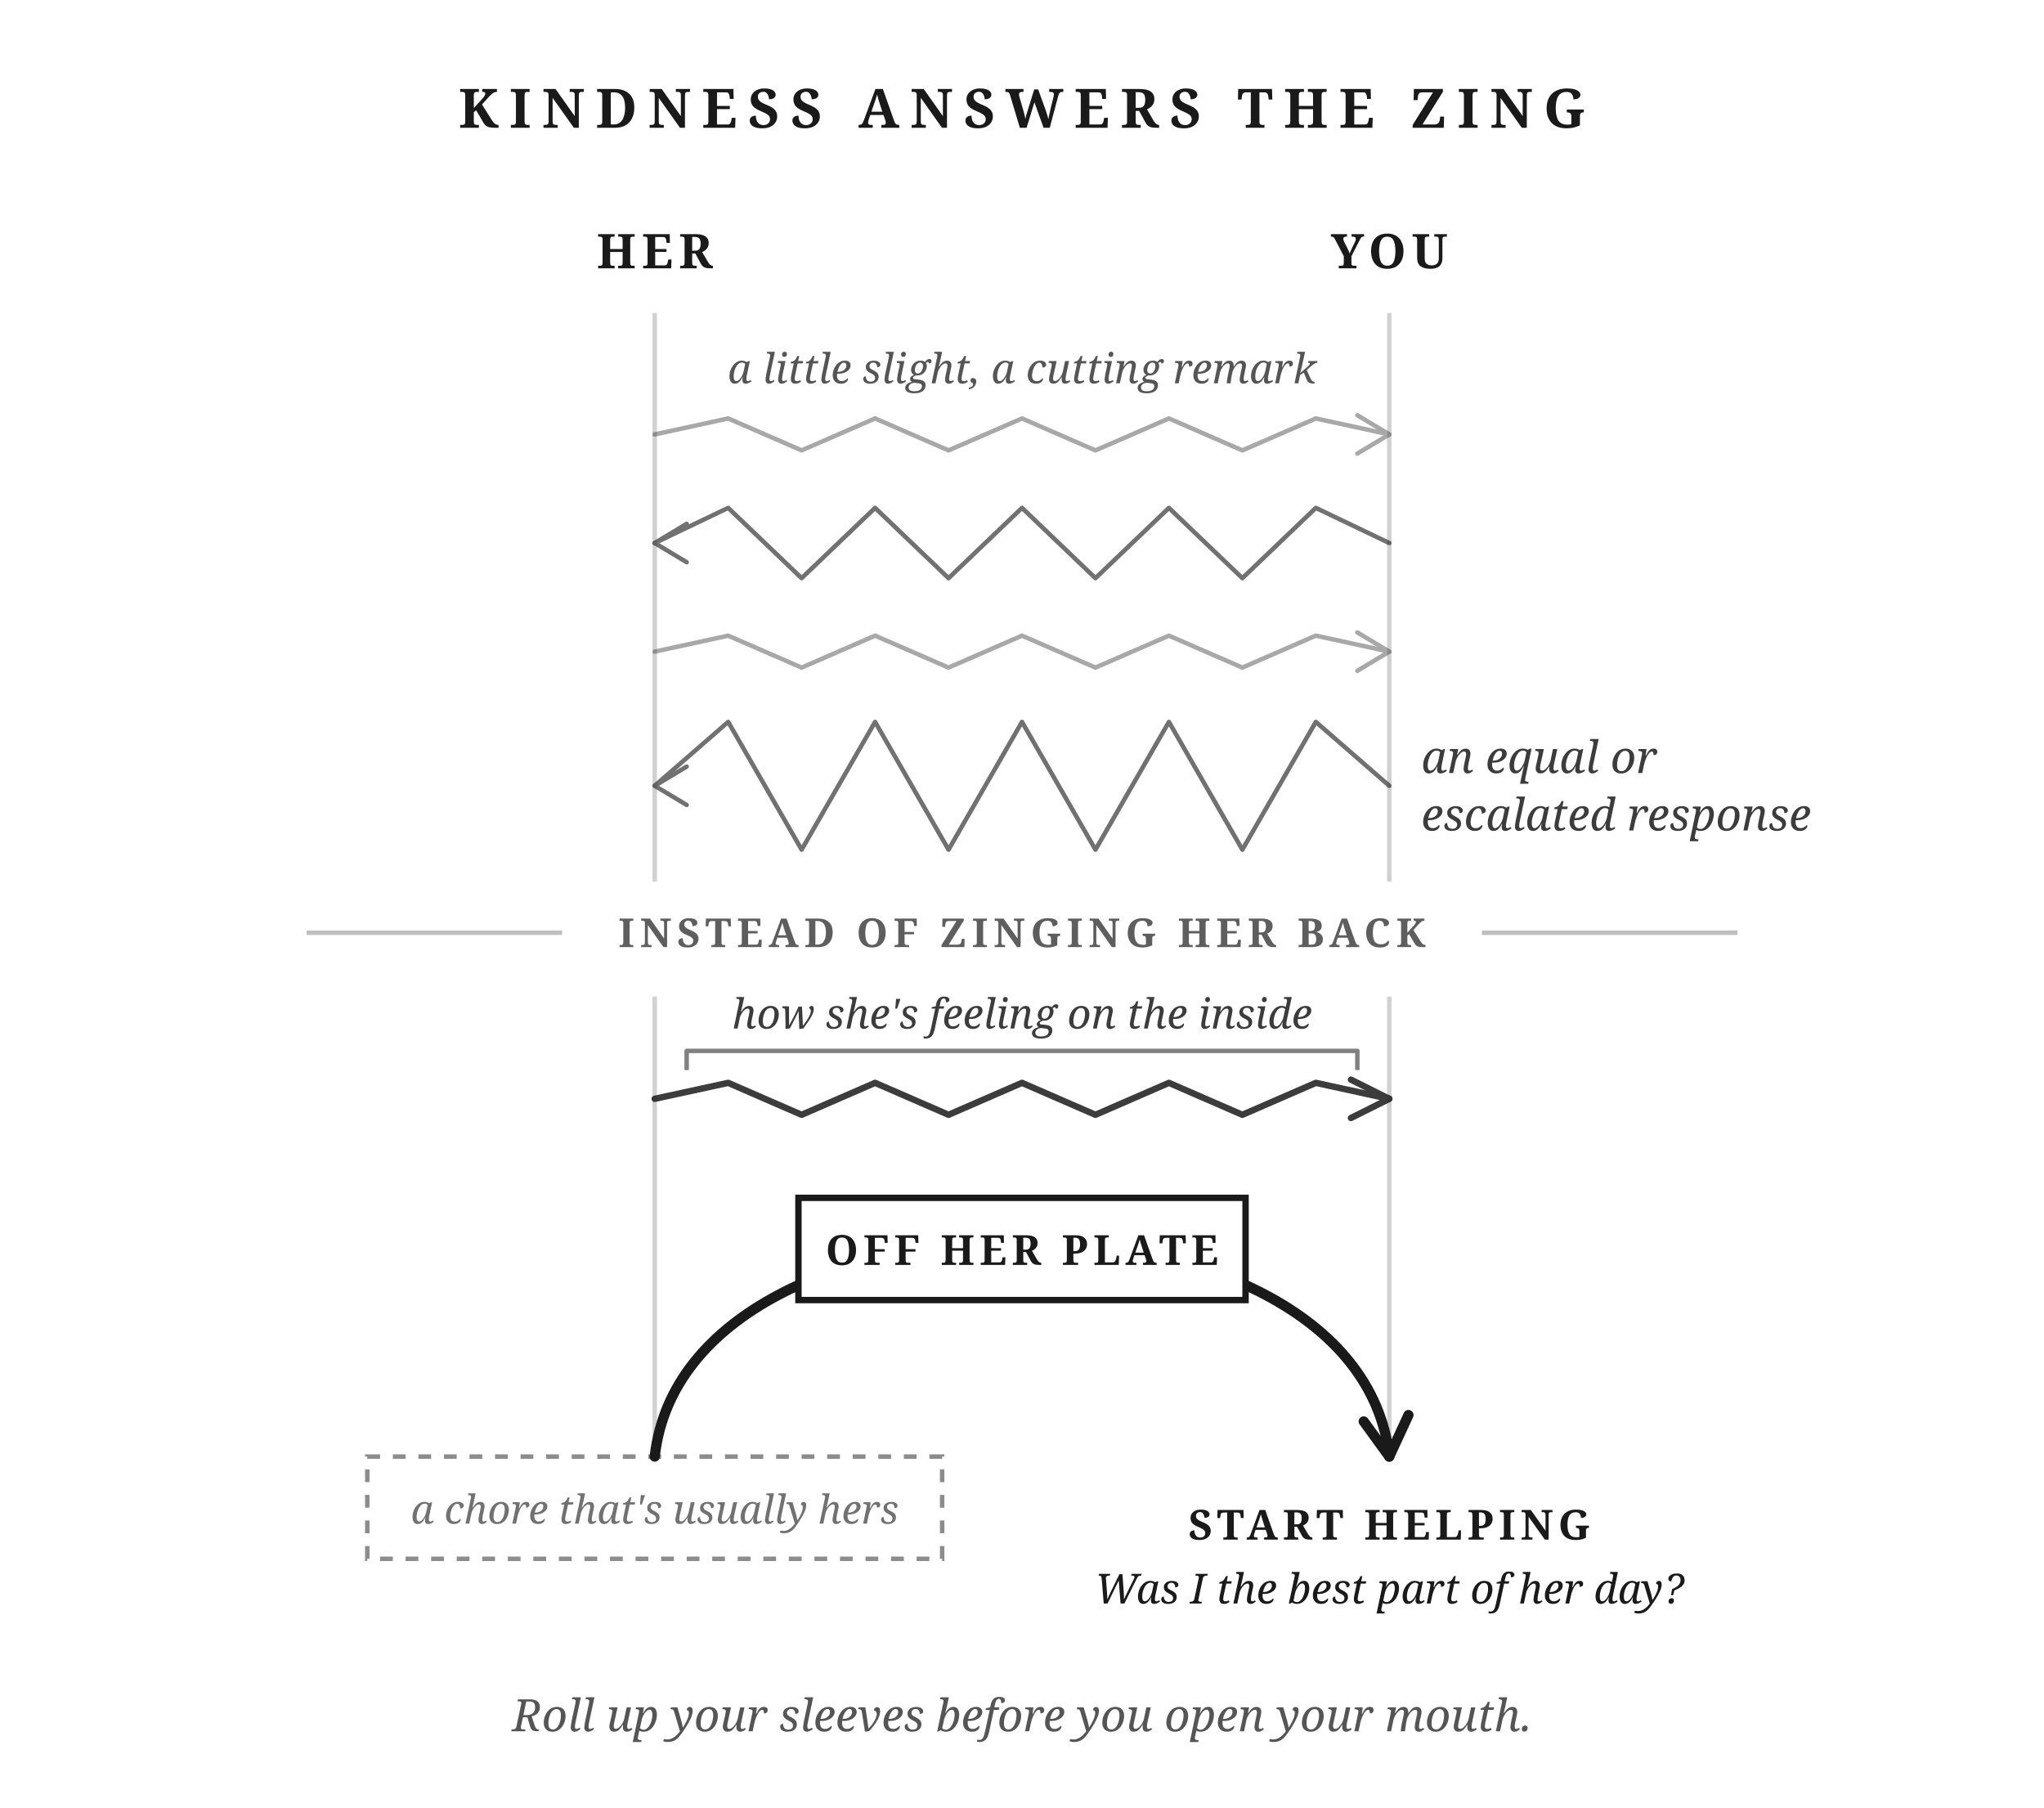
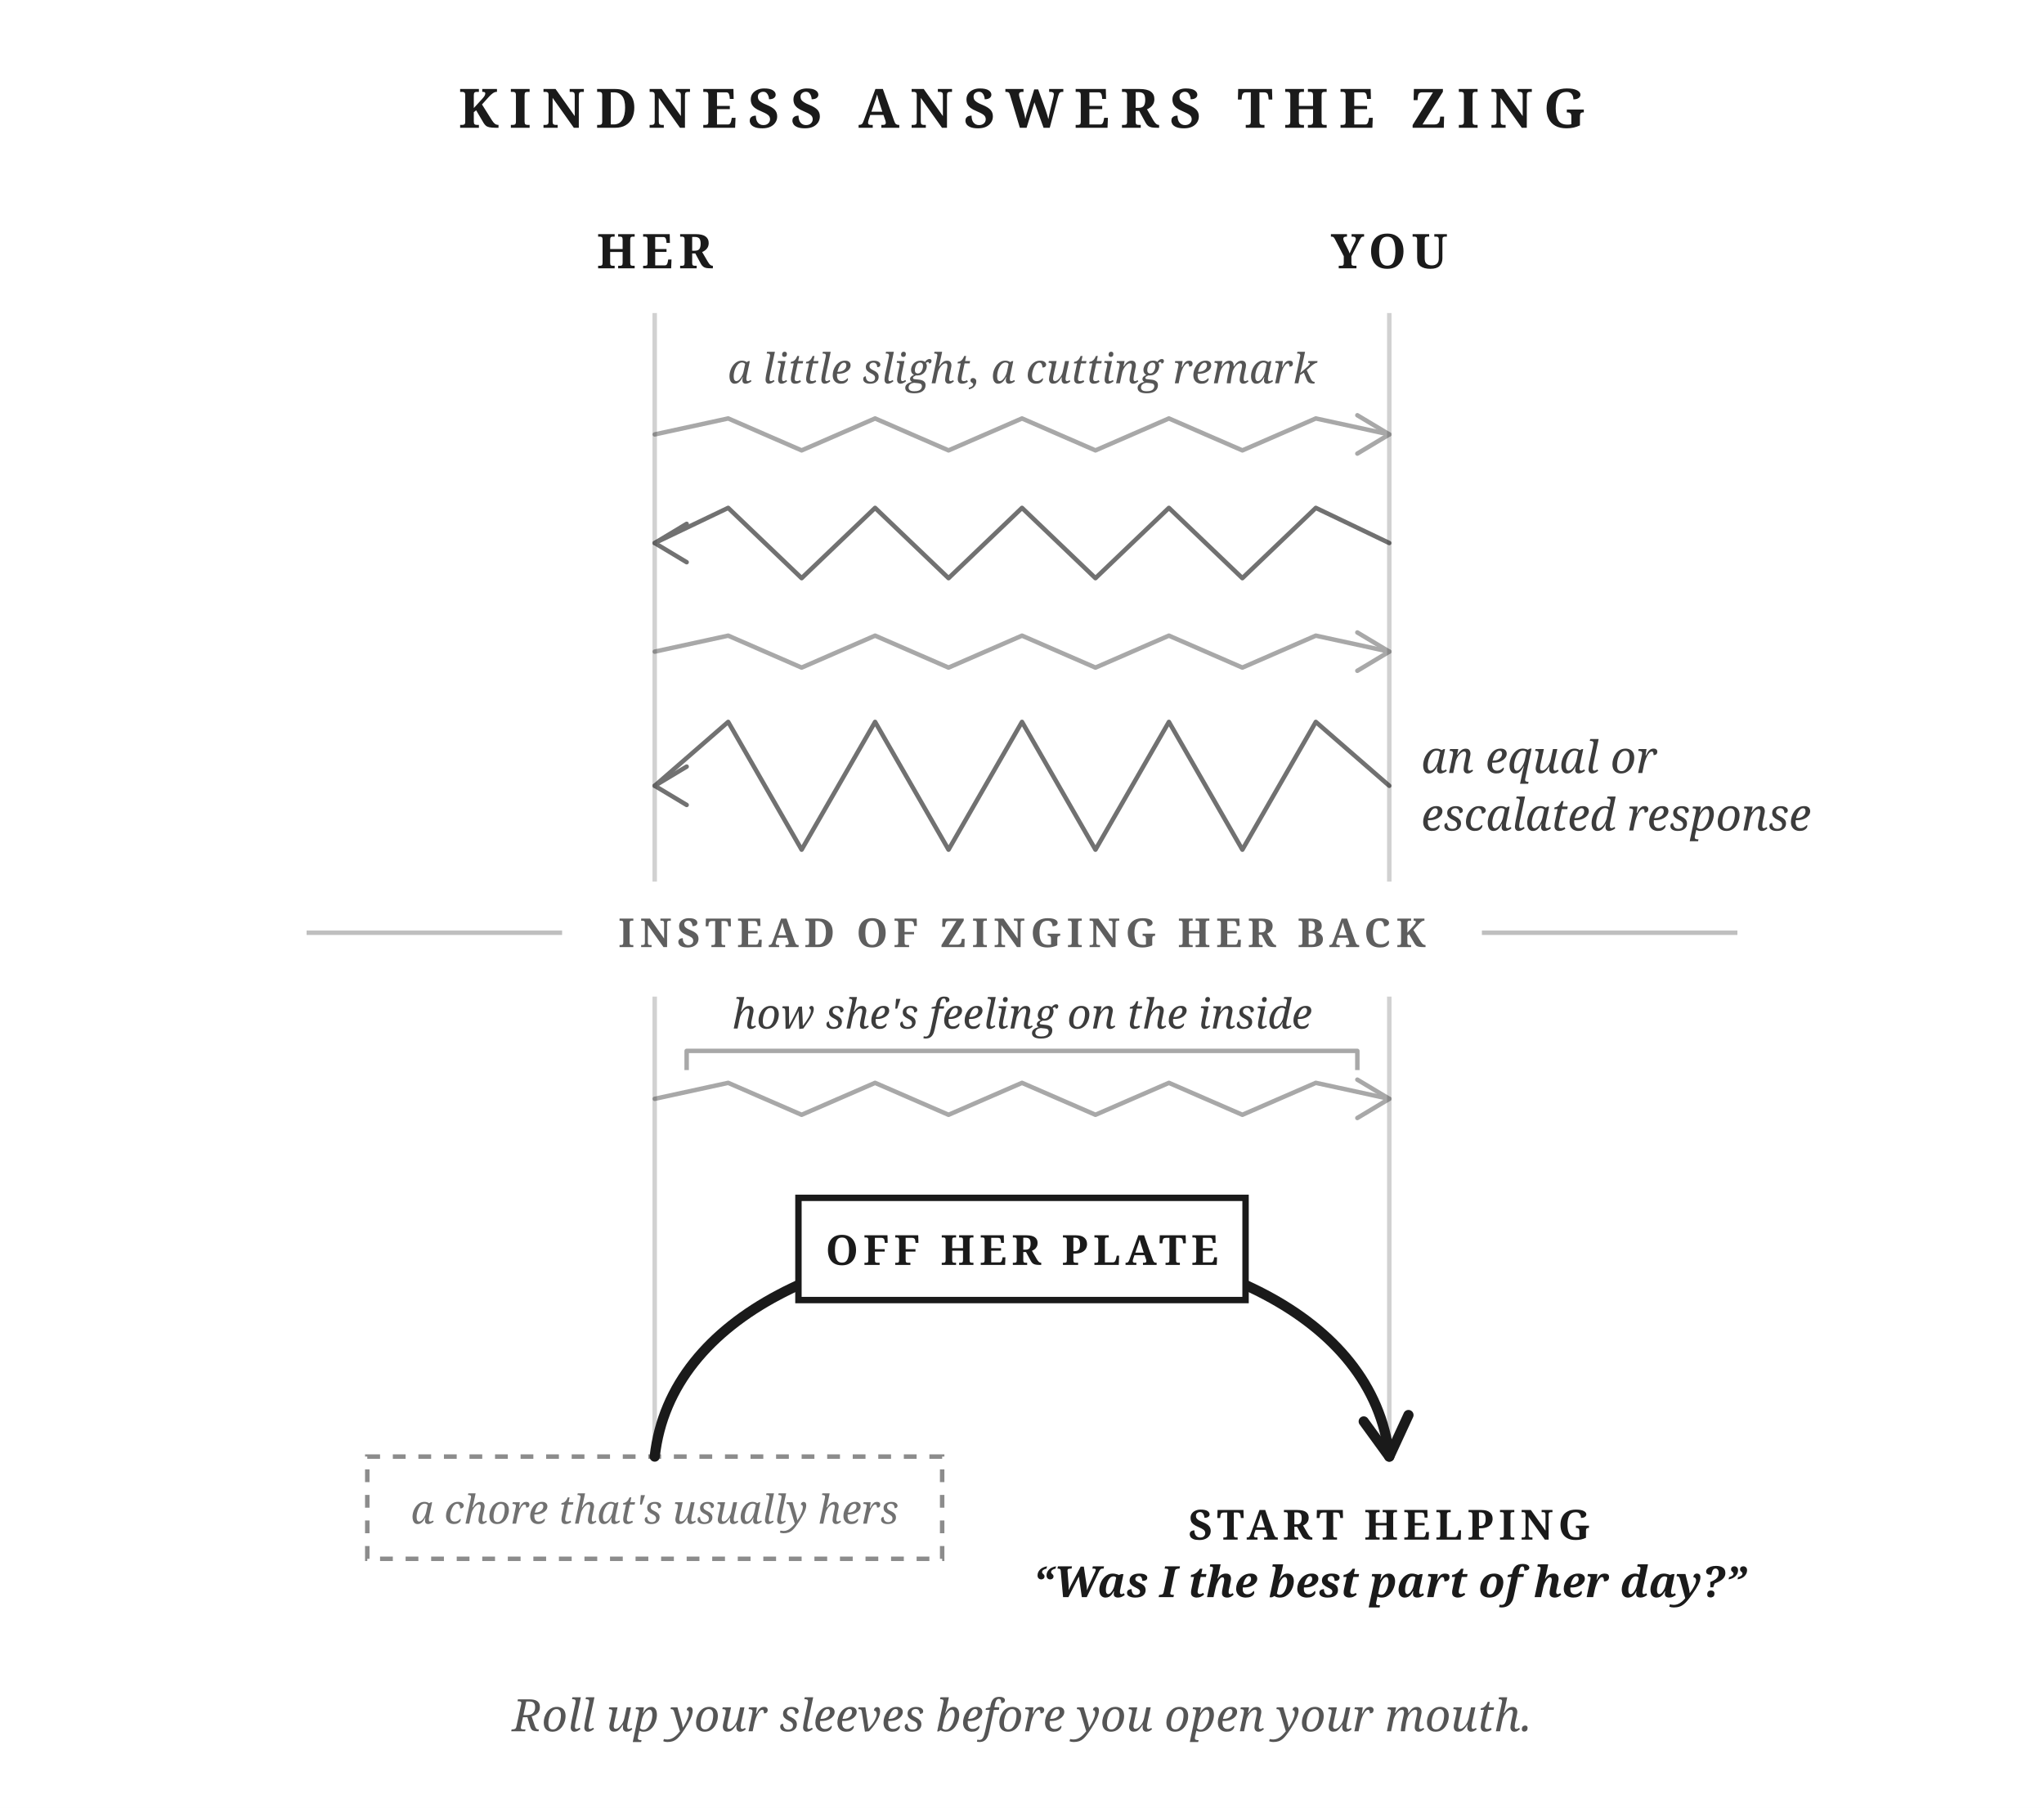
<svg xmlns="http://www.w3.org/2000/svg" viewBox="0 0 640 566" style="color:#1a1a1a" role="img" aria-label="Kindness answers the zing">
  <style>
    .ttl{font:600 17px Georgia,serif;letter-spacing:.20em;text-anchor:middle}
    .lbl{font:600 15px Georgia,serif;letter-spacing:.12em;text-anchor:middle}
    .lbls{font:600 13px Georgia,serif;letter-spacing:.12em;text-anchor:middle}
    .lblr{font:600 12.5px Georgia,serif;letter-spacing:.14em;text-anchor:middle;opacity:.7}
    .cap{font:italic 14px Georgia,serif;text-anchor:middle;opacity:.74}
    .caps{font:italic 13px Georgia,serif;text-anchor:middle;opacity:.74}
    .capl{font:italic 14px Georgia,serif;text-anchor:start;opacity:.85}
    .capf{font:italic 13px Georgia,serif;text-anchor:middle;opacity:.85}
    .capd{font:italic 12.5px Georgia,serif;text-anchor:middle;opacity:.62}
-     .capq{font:italic 13px Georgia,serif;text-anchor:middle}
+     .capq{font:italic 600 13.5px Georgia,serif;text-anchor:middle}
  </style>
  <rect x="0" y="0" width="640" height="566" fill="#ffffff" />
  <g fill="currentColor">
    <text class="ttl" x="320" y="40">KINDNESS ANSWERS THE ZING</text>
    <text class="lbl" x="205" y="84">HER</text>
    <text class="lbl" x="435" y="84">YOU</text>
  </g>
  <g fill="none" stroke="currentColor" stroke-width="1.4" opacity=".2">
    <path d="M205 98V276M205 312V456" />
    <path d="M435 98V276M435 312V456" />
  </g>
  <g fill="currentColor">
    <text class="caps" x="320" y="120">a little slight, a cutting remark</text>
  </g>
  <g fill="none" stroke="currentColor" stroke-width="1.4" stroke-linejoin="round" stroke-linecap="round" opacity=".38">
    <path d="M205 136l23 -5l23 10l23 -10l23 10l23 -10l23 10l23 -10l23 10l23 -10l23 5" />
    <path d="M425 130l10 6l-10 6" />
    <path d="M205 204l23 -5l23 10l23 -10l23 10l23 -10l23 10l23 -10l23 10l23 -10l23 5" />
    <path d="M425 198l10 6l-10 6" />
  </g>
  <g fill="none" stroke="currentColor" stroke-width="1.4" stroke-linejoin="round" stroke-linecap="round" opacity=".62">
    <path d="M435 170l-23 -11l-23 22l-23 -22l-23 22l-23 -22l-23 22l-23 -22l-23 22l-23 -22l-23 11" />
    <path d="M215 164l-10 6l10 6" />
    <path d="M435 246l-23 -20l-23 40l-23 -40l-23 40l-23 -40l-23 40l-23 -40l-23 40l-23 -40l-23 20" />
    <path d="M215 240l-10 6l10 6" />
  </g>
  <g fill="currentColor">
    <text class="capl" x="445" y="242">an equal or</text>
    <text class="capl" x="445" y="260">escalated response</text>
  </g>
  <g fill="none" stroke="currentColor" stroke-width="1.4" opacity=".28">
    <path d="M96 292H176M464 292H544" />
  </g>
  <g fill="currentColor">
    <text class="lblr" x="320" y="296.5">INSTEAD OF ZINGING HER BACK</text>
  </g>
  <g fill="currentColor">
    <text class="capf" x="320" y="322">how she's feeling on the inside</text>
  </g>
-   <g fill="none" stroke="currentColor" stroke-width="1.4" stroke-linejoin="round" opacity=".55">
+   <g fill="none" stroke="currentColor" stroke-width="1.4" stroke-linejoin="round" opacity=".38">
    <path d="M215 335V329H425V335" />
  </g>
-   <g fill="none" stroke="currentColor" stroke-width="2" stroke-linejoin="round" stroke-linecap="round" opacity=".85">
+   <g fill="none" stroke="currentColor" stroke-width="1.4" stroke-linejoin="round" stroke-linecap="round" opacity=".38">
    <path d="M205 344l23 -5l23 10l23 -10l23 10l23 -10l23 10l23 -10l23 10l23 -10l23 5" />
-     <path d="M423 338l12 6l-12 6" />
+     <path d="M425 338l10 6l-10 6" />
  </g>
  <g fill="none" stroke="currentColor" stroke-width="1.4" stroke-dasharray="4 4" opacity=".5">
    <rect x="115" y="456" width="180" height="32" />
  </g>
  <g fill="currentColor">
    <text class="capd" x="205" y="477">a chore that's usually hers</text>
  </g>
  <g fill="none" stroke="currentColor" stroke-width="3.2" stroke-linejoin="round" stroke-linecap="round">
    <path d="M205 456C215 366 425 366 435 456" />
    <path d="M435 456l6 -13M435 456l-8 -11" />
  </g>
  <g fill="#ffffff" stroke="currentColor" stroke-width="2">
    <rect x="250" y="375" width="140" height="32" />
  </g>
  <g fill="currentColor">
    <text class="lbls" x="320" y="396">OFF HER PLATE</text>
    <text class="lbls" x="435" y="482">START HELPING</text>
-     <text class="capq" x="435" y="502">Was I the best part of her day?</text>
+     <text class="capq" x="435" y="500">“Was I the best part of her day?”</text>
    <text class="cap" x="320" y="542">Roll up your sleeves before you open your mouth.</text>
  </g>
</svg>
